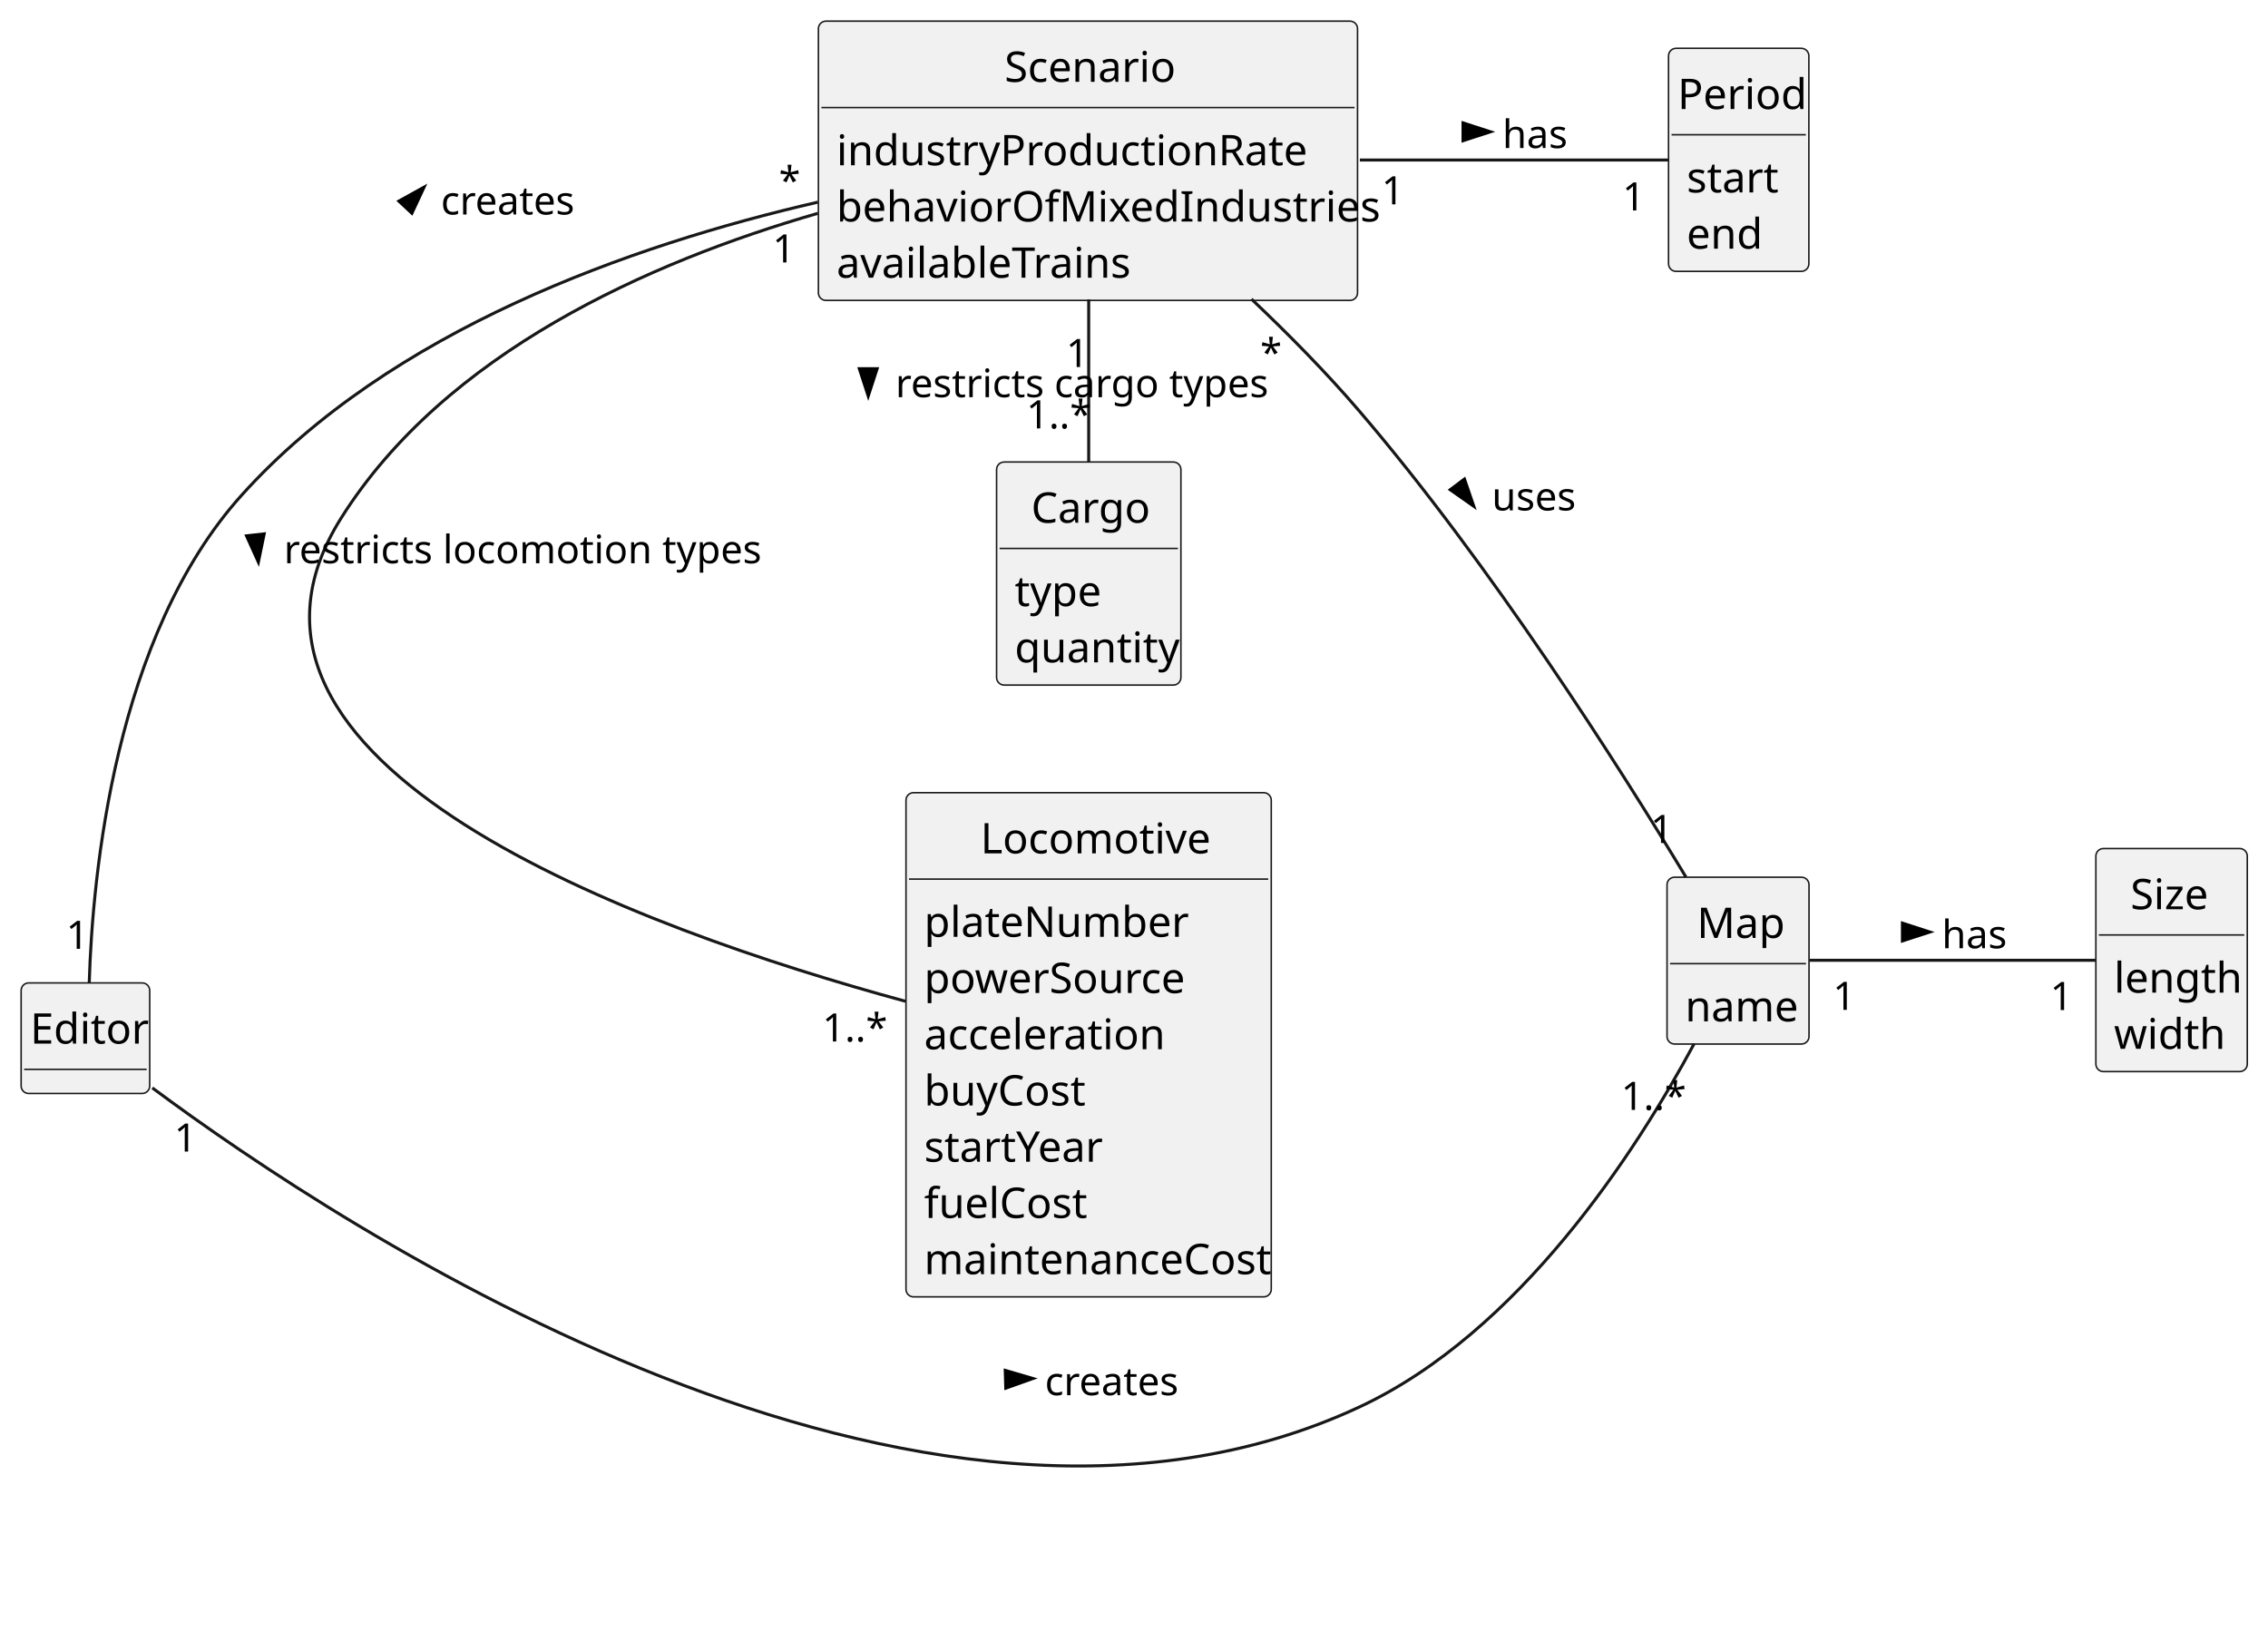
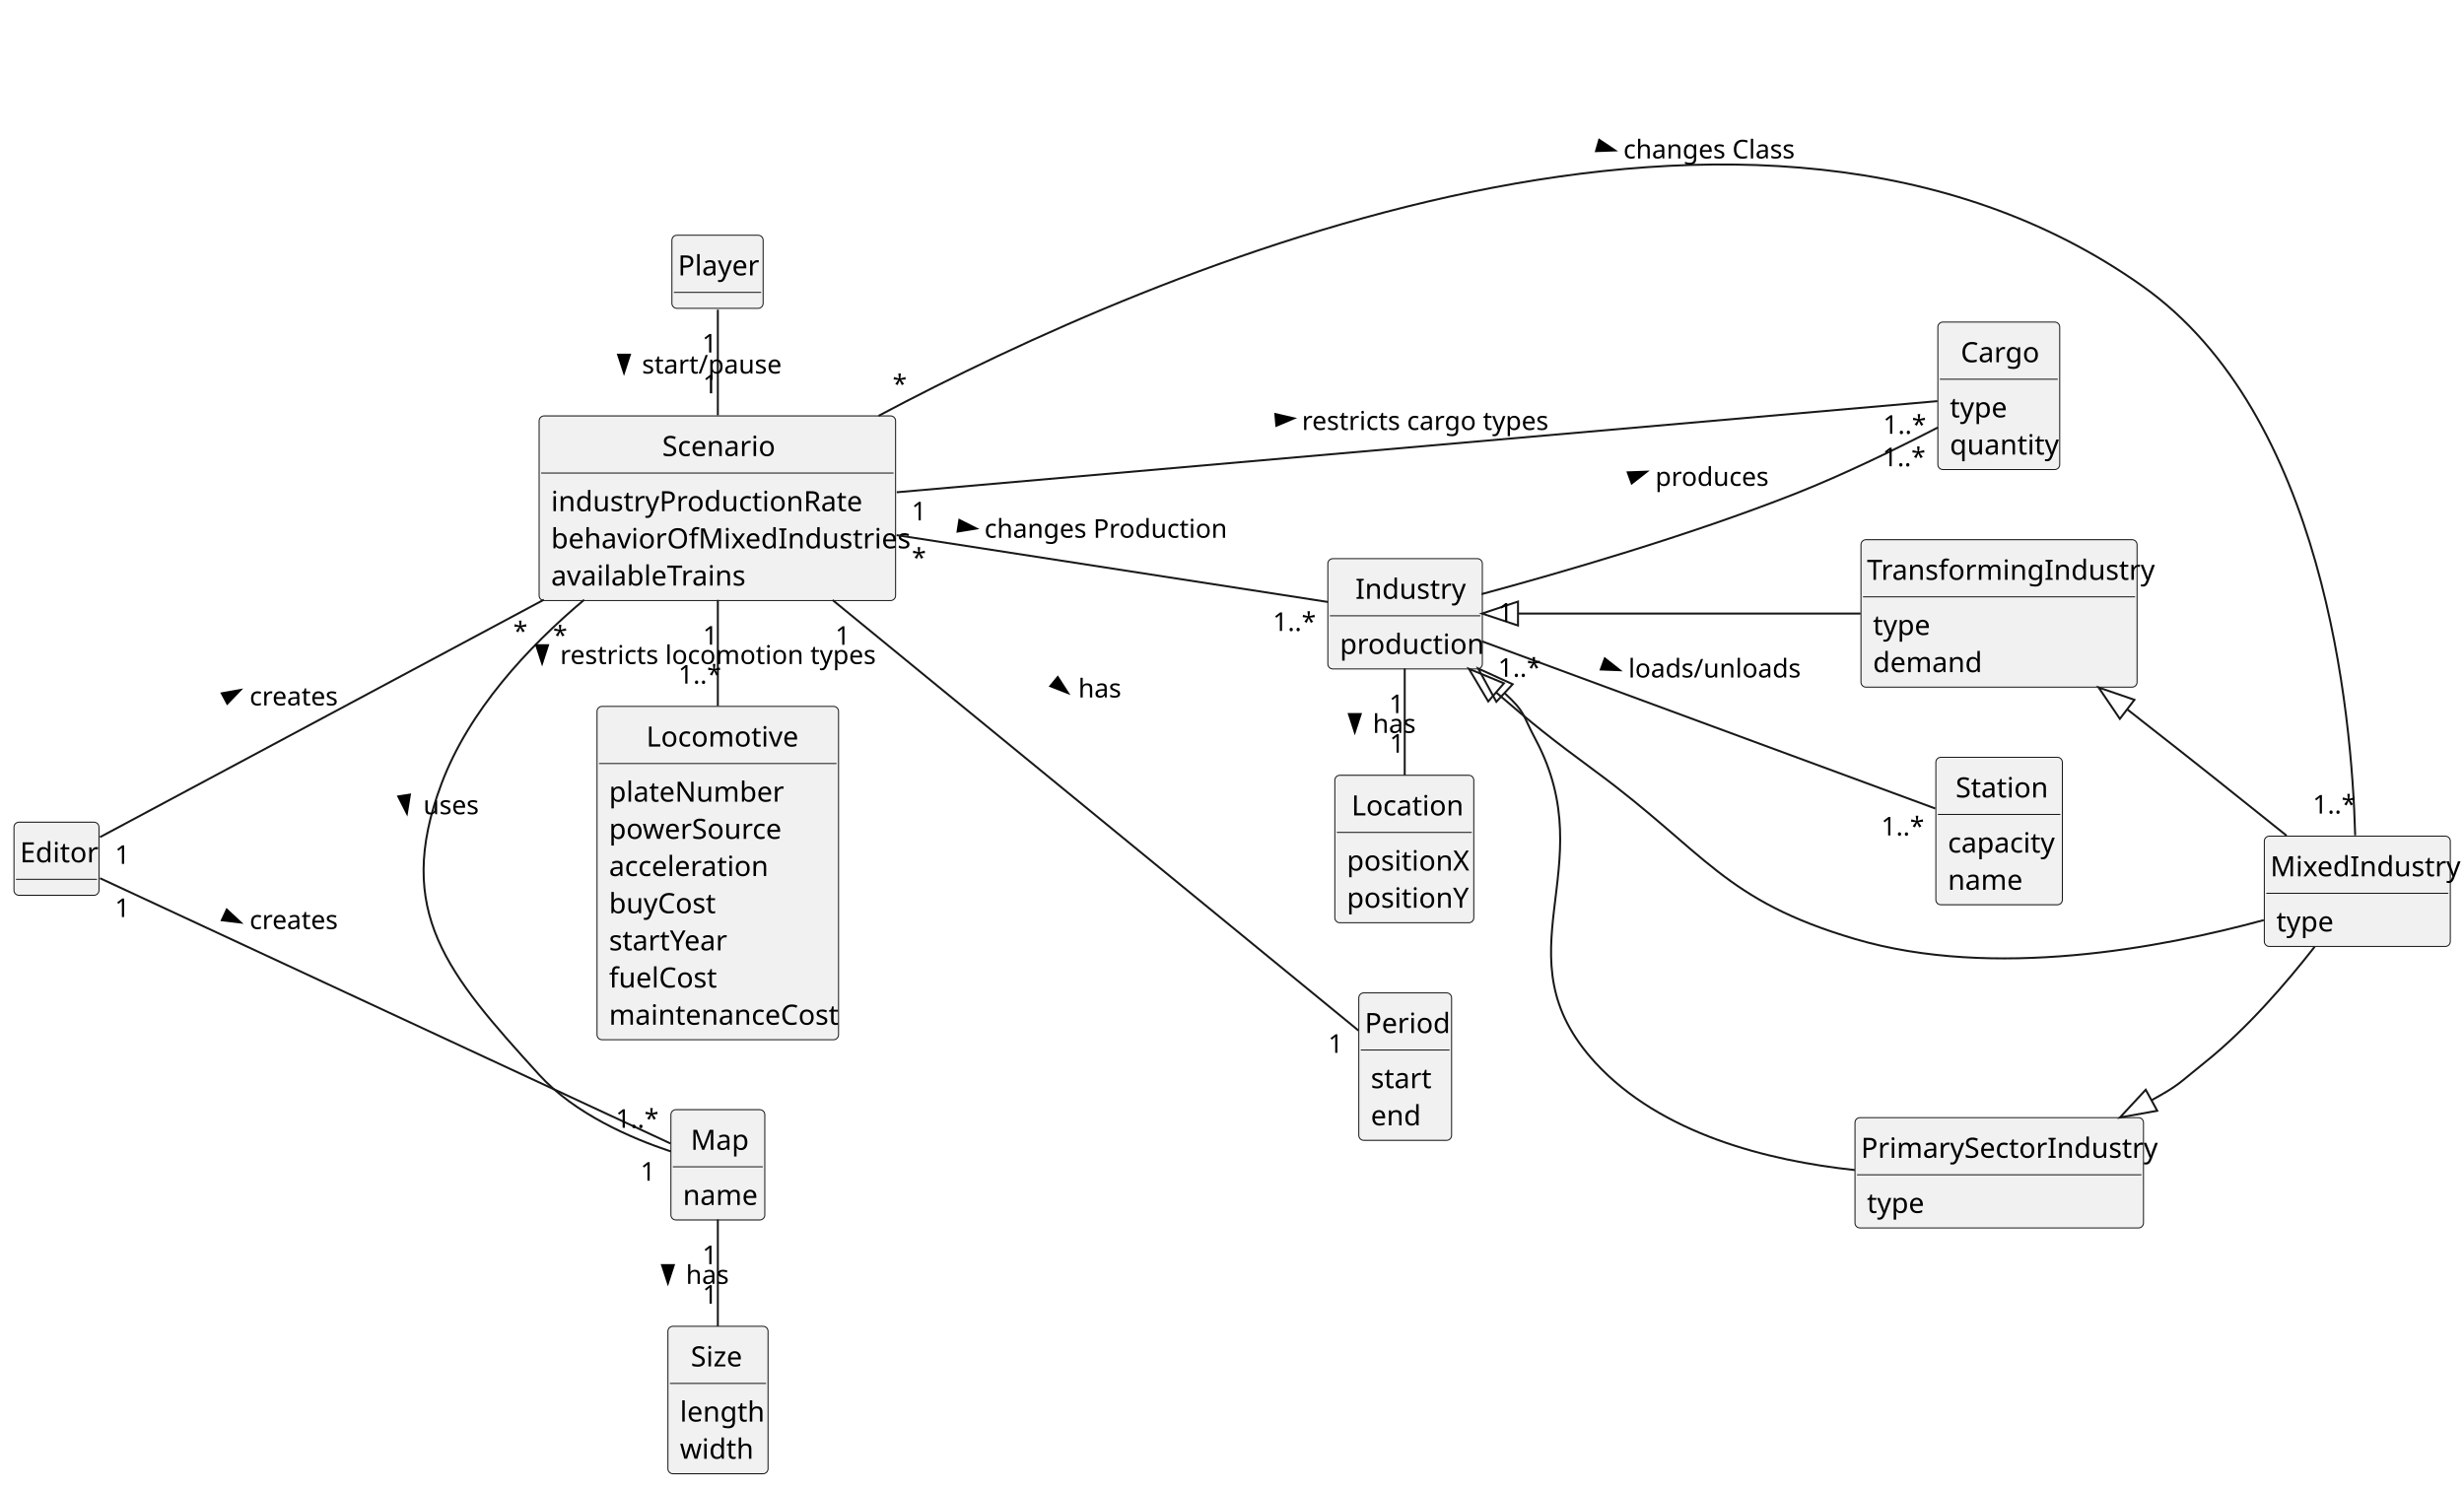
- <svg xmlns="http://www.w3.org/2000/svg" contentStyleType="text/css" height="540px" preserveAspectRatio="none" style="width:751px;height:540px;background:#FFFFFF;" version="1.1" viewBox="0 0 751 540" width="751px" zoomAndPan="magnify">
+ <svg xmlns="http://www.w3.org/2000/svg" contentStyleType="text/css" height="745px" preserveAspectRatio="none" style="width:1234px;height:745px;background:#FFFFFF;" version="1.1" viewBox="0 0 1234 745" width="1234px" zoomAndPan="magnify">
  <defs />
  <g>
    <g id="elem_Editor">
-       <rect codeLine="13" fill="#F1F1F1" height="36.621" id="Editor" rx="2.5" ry="2.5" style="stroke:#181818;stroke-width:0.5;" width="42.572" x="7" y="325.5" />
-       <text fill="#000000" font-family="sans-serif" font-size="14" lengthAdjust="spacing" textLength="36.572" x="10" y="345.607">Editor</text>
-       <line style="stroke:#181818;stroke-width:0.5;" x1="8" x2="48.572" y1="354.121" y2="354.121" />
+       <rect codeLine="11" fill="#F1F1F1" height="36.621" id="Editor" rx="2.5" ry="2.5" style="stroke:#181818;stroke-width:0.5;" width="42.572" x="7" y="411.83" />
+       <text fill="#000000" font-family="sans-serif" font-size="14" lengthAdjust="spacing" textLength="36.572" x="10" y="431.937">Editor</text>
+       <line style="stroke:#181818;stroke-width:0.5;" x1="8" x2="48.572" y1="440.451" y2="440.451" />
+     </g>
+     <g id="elem_Player">
+       <rect codeLine="14" fill="#F1F1F1" height="36.621" id="Player" rx="2.5" ry="2.5" style="stroke:#181818;stroke-width:0.5;" width="45.683" x="336.5" y="117.83" />
+       <text fill="#000000" font-family="sans-serif" font-size="14" lengthAdjust="spacing" textLength="39.683" x="339.5" y="137.937">Player</text>
+       <line style="stroke:#181818;stroke-width:0.5;" x1="337.5" x2="381.183" y1="146.451" y2="146.451" />
    </g>
    <g id="elem_Map">
-       <rect codeLine="16" fill="#F1F1F1" height="55.242" id="Map" rx="2.5" ry="2.5" style="stroke:#181818;stroke-width:0.5;" width="47.02" x="552" y="290.5" />
-       <text fill="#000000" font-family="sans-serif" font-size="14" lengthAdjust="spacing" textLength="27.234" x="561.893" y="310.607">Map</text>
-       <line style="stroke:#181818;stroke-width:0.5;" x1="553" x2="598.02" y1="319.121" y2="319.121" />
-       <text fill="#000000" font-family="sans-serif" font-size="14" lengthAdjust="spacing" textLength="35.02" x="558" y="338.228">name</text>
+       <rect codeLine="18" fill="#F1F1F1" height="55.242" id="Map" rx="2.5" ry="2.5" style="stroke:#181818;stroke-width:0.5;" width="47.02" x="336" y="555.83" />
+       <text fill="#000000" font-family="sans-serif" font-size="14" lengthAdjust="spacing" textLength="27.234" x="345.893" y="575.937">Map</text>
+       <line style="stroke:#181818;stroke-width:0.5;" x1="337" x2="382.021" y1="584.451" y2="584.451" />
+       <text fill="#000000" font-family="sans-serif" font-size="14" lengthAdjust="spacing" textLength="35.02" x="342" y="603.558">name</text>
    </g>
    <g id="elem_Size">
-       <rect codeLine="20" fill="#F1F1F1" height="73.863" id="Size" rx="2.5" ry="2.5" style="stroke:#181818;stroke-width:0.5;" width="50.145" x="694" y="281" />
-       <text fill="#000000" font-family="sans-serif" font-size="14" lengthAdjust="spacing" textLength="27.234" x="705.455" y="301.107">Size</text>
-       <line style="stroke:#181818;stroke-width:0.5;" x1="695" x2="743.144" y1="309.621" y2="309.621" />
-       <text fill="#000000" font-family="sans-serif" font-size="14" lengthAdjust="spacing" textLength="38.145" x="700" y="328.728">length</text>
-       <text fill="#000000" font-family="sans-serif" font-size="14" lengthAdjust="spacing" textLength="32.683" x="700" y="347.35">width</text>
+       <rect codeLine="21" fill="#F1F1F1" height="73.863" id="Size" rx="2.5" ry="2.5" style="stroke:#181818;stroke-width:0.5;" width="50.145" x="334.5" y="664.33" />
+       <text fill="#000000" font-family="sans-serif" font-size="14" lengthAdjust="spacing" textLength="27.234" x="345.955" y="684.437">Size</text>
+       <line style="stroke:#181818;stroke-width:0.5;" x1="335.5" x2="383.644" y1="692.951" y2="692.951" />
+       <text fill="#000000" font-family="sans-serif" font-size="14" lengthAdjust="spacing" textLength="38.145" x="340.5" y="712.058">length</text>
+       <text fill="#000000" font-family="sans-serif" font-size="14" lengthAdjust="spacing" textLength="32.683" x="340.5" y="730.68">width</text>
+     </g>
+     <g id="elem_Industry">
+       <rect codeLine="26" fill="#F1F1F1" height="55.242" id="Industry" rx="2.5" ry="2.5" style="stroke:#181818;stroke-width:0.5;" width="77.379" x="665" y="279.83" />
+       <text fill="#000000" font-family="sans-serif" font-size="14" lengthAdjust="spacing" textLength="49.8" x="678.79" y="299.937">Industry</text>
+       <line style="stroke:#181818;stroke-width:0.5;" x1="666" x2="741.379" y1="308.451" y2="308.451" />
+       <text fill="#000000" font-family="sans-serif" font-size="14" lengthAdjust="spacing" textLength="65.379" x="671" y="327.558">production</text>
+     </g>
+     <g id="elem_PrimarySectorIndustry">
+       <rect codeLine="29" fill="#F1F1F1" height="55.242" id="PrimarySectorIndustry" rx="2.5" ry="2.5" style="stroke:#181818;stroke-width:0.5;" width="144.482" x="929" y="559.83" />
+       <text fill="#000000" font-family="sans-serif" font-size="14" lengthAdjust="spacing" textLength="138.482" x="932" y="579.937">PrimarySectorIndustry</text>
+       <line style="stroke:#181818;stroke-width:0.5;" x1="930" x2="1072.482" y1="588.451" y2="588.451" />
+       <text fill="#000000" font-family="sans-serif" font-size="14" lengthAdjust="spacing" textLength="26.462" x="935" y="607.558">type</text>
+     </g>
+     <g id="elem_TransformingIndustry">
+       <rect codeLine="32" fill="#F1F1F1" height="73.863" id="TransformingIndustry" rx="2.5" ry="2.5" style="stroke:#181818;stroke-width:0.5;" width="138.269" x="932" y="270.33" />
+       <text fill="#000000" font-family="sans-serif" font-size="14" lengthAdjust="spacing" textLength="132.269" x="935" y="290.437">TransformingIndustry</text>
+       <line style="stroke:#181818;stroke-width:0.5;" x1="933" x2="1069.269" y1="298.951" y2="298.951" />
+       <text fill="#000000" font-family="sans-serif" font-size="14" lengthAdjust="spacing" textLength="26.462" x="938" y="318.058">type</text>
+       <text fill="#000000" font-family="sans-serif" font-size="14" lengthAdjust="spacing" textLength="50.593" x="938" y="336.68">demand</text>
+     </g>
+     <g id="elem_MixedIndustry">
+       <rect codeLine="36" fill="#F1F1F1" height="55.242" id="MixedIndustry" rx="2.5" ry="2.5" style="stroke:#181818;stroke-width:0.5;" width="93.144" x="1134" y="418.83" />
+       <text fill="#000000" font-family="sans-serif" font-size="14" lengthAdjust="spacing" textLength="87.144" x="1137" y="438.937">MixedIndustry</text>
+       <line style="stroke:#181818;stroke-width:0.5;" x1="1135" x2="1226.145" y1="447.451" y2="447.451" />
+       <text fill="#000000" font-family="sans-serif" font-size="14" lengthAdjust="spacing" textLength="26.462" x="1140" y="466.558">type</text>
    </g>
    <g id="elem_Scenario">
-       <rect codeLine="25" fill="#F1F1F1" height="92.484" id="Scenario" rx="2.5" ry="2.5" style="stroke:#181818;stroke-width:0.5;" width="178.523" x="271" y="7" />
-       <text fill="#000000" font-family="sans-serif" font-size="14" lengthAdjust="spacing" textLength="55.255" x="332.634" y="27.107">Scenario</text>
-       <line style="stroke:#181818;stroke-width:0.5;" x1="272" x2="448.523" y1="35.621" y2="35.621" />
-       <text fill="#000000" font-family="sans-serif" font-size="14" lengthAdjust="spacing" textLength="145.523" x="277" y="54.728">industryProductionRate</text>
-       <text fill="#000000" font-family="sans-serif" font-size="14" lengthAdjust="spacing" textLength="166.523" x="277" y="73.35">behaviorOfMixedIndustries</text>
-       <text fill="#000000" font-family="sans-serif" font-size="14" lengthAdjust="spacing" textLength="94.158" x="277" y="91.971">availableTrains</text>
+       <rect codeLine="41" fill="#F1F1F1" height="92.484" id="Scenario" rx="2.5" ry="2.5" style="stroke:#181818;stroke-width:0.5;" width="178.523" x="270" y="208.33" />
+       <text fill="#000000" font-family="sans-serif" font-size="14" lengthAdjust="spacing" textLength="55.255" x="331.634" y="228.437">Scenario</text>
+       <line style="stroke:#181818;stroke-width:0.5;" x1="271" x2="447.523" y1="236.951" y2="236.951" />
+       <text fill="#000000" font-family="sans-serif" font-size="14" lengthAdjust="spacing" textLength="145.523" x="276" y="256.058">industryProductionRate</text>
+       <text fill="#000000" font-family="sans-serif" font-size="14" lengthAdjust="spacing" textLength="166.523" x="276" y="274.68">behaviorOfMixedIndustries</text>
+       <text fill="#000000" font-family="sans-serif" font-size="14" lengthAdjust="spacing" textLength="94.158" x="276" y="293.301">availableTrains</text>
    </g>
    <g id="elem_Period">
-       <rect codeLine="31" fill="#F1F1F1" height="73.863" id="Period" rx="2.5" ry="2.5" style="stroke:#181818;stroke-width:0.5;" width="46.469" x="552.5" y="16" />
-       <text fill="#000000" font-family="sans-serif" font-size="14" lengthAdjust="spacing" textLength="40.469" x="555.5" y="36.107">Period</text>
-       <line style="stroke:#181818;stroke-width:0.5;" x1="553.5" x2="597.969" y1="44.621" y2="44.621" />
-       <text fill="#000000" font-family="sans-serif" font-size="14" lengthAdjust="spacing" textLength="27.227" x="558.5" y="63.728">start</text>
-       <text fill="#000000" font-family="sans-serif" font-size="14" lengthAdjust="spacing" textLength="23.358" x="558.5" y="82.35">end</text>
+       <rect codeLine="46" fill="#F1F1F1" height="73.863" id="Period" rx="2.5" ry="2.5" style="stroke:#181818;stroke-width:0.5;" width="46.469" x="680.5" y="497.33" />
+       <text fill="#000000" font-family="sans-serif" font-size="14" lengthAdjust="spacing" textLength="40.469" x="683.5" y="517.437">Period</text>
+       <line style="stroke:#181818;stroke-width:0.5;" x1="681.5" x2="725.969" y1="525.951" y2="525.951" />
+       <text fill="#000000" font-family="sans-serif" font-size="14" lengthAdjust="spacing" textLength="27.227" x="686.5" y="545.058">start</text>
+       <text fill="#000000" font-family="sans-serif" font-size="14" lengthAdjust="spacing" textLength="23.358" x="686.5" y="563.68">end</text>
+     </g>
+     <g id="elem_Location">
+       <rect codeLine="51" fill="#F1F1F1" height="73.863" id="Location" rx="2.5" ry="2.5" style="stroke:#181818;stroke-width:0.5;" width="69.593" x="668.5" y="388.33" />
+       <text fill="#000000" font-family="sans-serif" font-size="14" lengthAdjust="spacing" textLength="52.931" x="676.831" y="408.437">Location</text>
+       <line style="stroke:#181818;stroke-width:0.5;" x1="669.5" x2="737.093" y1="416.951" y2="416.951" />
+       <text fill="#000000" font-family="sans-serif" font-size="14" lengthAdjust="spacing" textLength="57.593" x="674.5" y="436.058">positionX</text>
+       <text fill="#000000" font-family="sans-serif" font-size="14" lengthAdjust="spacing" textLength="57.593" x="674.5" y="454.68">positionY</text>
+     </g>
+     <g id="elem_Station">
+       <rect codeLine="56" fill="#F1F1F1" height="73.863" id="Station" rx="2.5" ry="2.5" style="stroke:#181818;stroke-width:0.5;" width="63.358" x="969.5" y="379.33" />
+       <text fill="#000000" font-family="sans-serif" font-size="14" lengthAdjust="spacing" textLength="43.586" x="979.386" y="399.437">Station</text>
+       <line style="stroke:#181818;stroke-width:0.5;" x1="970.5" x2="1031.858" y1="407.951" y2="407.951" />
+       <text fill="#000000" font-family="sans-serif" font-size="14" lengthAdjust="spacing" textLength="51.358" x="975.5" y="427.058">capacity</text>
+       <text fill="#000000" font-family="sans-serif" font-size="14" lengthAdjust="spacing" textLength="35.02" x="975.5" y="445.68">name</text>
    </g>
    <g id="elem_Cargo">
-       <rect codeLine="36" fill="#F1F1F1" height="73.863" id="Cargo" rx="2.5" ry="2.5" style="stroke:#181818;stroke-width:0.5;" width="61.034" x="330" y="153" />
-       <text fill="#000000" font-family="sans-serif" font-size="14" lengthAdjust="spacing" textLength="38.131" x="341.452" y="173.107">Cargo</text>
-       <line style="stroke:#181818;stroke-width:0.5;" x1="331" x2="390.034" y1="181.621" y2="181.621" />
-       <text fill="#000000" font-family="sans-serif" font-size="14" lengthAdjust="spacing" textLength="26.462" x="336" y="200.728">type</text>
-       <text fill="#000000" font-family="sans-serif" font-size="14" lengthAdjust="spacing" textLength="49.034" x="336" y="219.35">quantity</text>
+       <rect codeLine="63" fill="#F1F1F1" height="73.863" id="Cargo" rx="2.5" ry="2.5" style="stroke:#181818;stroke-width:0.5;" width="61.034" x="970.5" y="161.33" />
+       <text fill="#000000" font-family="sans-serif" font-size="14" lengthAdjust="spacing" textLength="38.131" x="981.952" y="181.437">Cargo</text>
+       <line style="stroke:#181818;stroke-width:0.5;" x1="971.5" x2="1030.534" y1="189.951" y2="189.951" />
+       <text fill="#000000" font-family="sans-serif" font-size="14" lengthAdjust="spacing" textLength="26.462" x="976.5" y="209.059">type</text>
+       <text fill="#000000" font-family="sans-serif" font-size="14" lengthAdjust="spacing" textLength="49.034" x="976.5" y="227.68">quantity</text>
    </g>
    <g id="elem_Locomotive">
-       <rect codeLine="41" fill="#F1F1F1" height="166.969" id="Locomotive" rx="2.5" ry="2.5" style="stroke:#181818;stroke-width:0.5;" width="120.951" x="300" y="262.5" />
-       <text fill="#000000" font-family="sans-serif" font-size="14" lengthAdjust="spacing" textLength="71.593" x="324.679" y="282.607">Locomotive</text>
-       <line style="stroke:#181818;stroke-width:0.5;" x1="301" x2="419.951" y1="291.121" y2="291.121" />
-       <text fill="#000000" font-family="sans-serif" font-size="14" lengthAdjust="spacing" textLength="80.151" x="306" y="310.228">plateNumber</text>
-       <text fill="#000000" font-family="sans-serif" font-size="14" lengthAdjust="spacing" textLength="82.489" x="306" y="328.85">powerSource</text>
-       <text fill="#000000" font-family="sans-serif" font-size="14" lengthAdjust="spacing" textLength="75.489" x="306" y="347.471">acceleration</text>
-       <text fill="#000000" font-family="sans-serif" font-size="14" lengthAdjust="spacing" textLength="51.358" x="306" y="366.092">buyCost</text>
-       <text fill="#000000" font-family="sans-serif" font-size="14" lengthAdjust="spacing" textLength="56.8" x="306" y="384.713">startYear</text>
-       <text fill="#000000" font-family="sans-serif" font-size="14" lengthAdjust="spacing" textLength="51.358" x="306" y="403.334">fuelCost</text>
-       <text fill="#000000" font-family="sans-serif" font-size="14" lengthAdjust="spacing" textLength="108.951" x="306" y="421.955">maintenanceCost</text>
+       <rect codeLine="69" fill="#F1F1F1" height="166.969" id="Locomotive" rx="2.5" ry="2.5" style="stroke:#181818;stroke-width:0.5;" width="120.951" x="299" y="353.83" />
+       <text fill="#000000" font-family="sans-serif" font-size="14" lengthAdjust="spacing" textLength="71.593" x="323.679" y="373.937">Locomotive</text>
+       <line style="stroke:#181818;stroke-width:0.5;" x1="300" x2="418.951" y1="382.451" y2="382.451" />
+       <text fill="#000000" font-family="sans-serif" font-size="14" lengthAdjust="spacing" textLength="80.151" x="305" y="401.558">plateNumber</text>
+       <text fill="#000000" font-family="sans-serif" font-size="14" lengthAdjust="spacing" textLength="82.489" x="305" y="420.18">powerSource</text>
+       <text fill="#000000" font-family="sans-serif" font-size="14" lengthAdjust="spacing" textLength="75.489" x="305" y="438.801">acceleration</text>
+       <text fill="#000000" font-family="sans-serif" font-size="14" lengthAdjust="spacing" textLength="51.358" x="305" y="457.422">buyCost</text>
+       <text fill="#000000" font-family="sans-serif" font-size="14" lengthAdjust="spacing" textLength="56.8" x="305" y="476.043">startYear</text>
+       <text fill="#000000" font-family="sans-serif" font-size="14" lengthAdjust="spacing" textLength="51.358" x="305" y="494.664">fuelCost</text>
+       <text fill="#000000" font-family="sans-serif" font-size="14" lengthAdjust="spacing" textLength="108.951" x="305" y="513.285">maintenanceCost</text>
    </g>
    <g id="link_Editor_Map">
-       <path codeLine="51" d="M50.43,360.26 C113.22,406.92 304.6,533.69 450,466 C503.27,441.2 541.89,381.14 560.99,345.62 " fill="none" id="Editor-Map" style="stroke:#181818;stroke-width:1.0;" />
-       <polygon fill="#000000" points="341.998,456.502,332.872,453.824,333.041,459.699,341.998,456.502" style="stroke:#000000;stroke-width:1.0;" />
-       <text fill="#000000" font-family="sans-serif" font-size="13" lengthAdjust="spacing" textLength="42.631" x="346" y="462.028">creates</text>
-       <text fill="#000000" font-family="sans-serif" font-size="13" lengthAdjust="spacing" textLength="7.23" x="57.675" y="381.346">1</text>
-       <text fill="#000000" font-family="sans-serif" font-size="13" lengthAdjust="spacing" textLength="19.513" x="536.792" y="367.555">1..*</text>
+       <path codeLine="80" d="M50.08,439.9 C108.46,467.05 274.83,544.42 335.77,572.76 " fill="none" id="Editor-Map" style="stroke:#181818;stroke-width:1.0;" />
+       <polygon fill="#000000" points="120.534,462.084,113.571,455.605,111.093,460.935,120.534,462.084" style="stroke:#000000;stroke-width:1.0;" />
+       <text fill="#000000" font-family="sans-serif" font-size="13" lengthAdjust="spacing" textLength="42.631" x="125" y="465.358">creates</text>
+       <text fill="#000000" font-family="sans-serif" font-size="13" lengthAdjust="spacing" textLength="7.23" x="57.544" y="459.335">1</text>
+       <text fill="#000000" font-family="sans-serif" font-size="13" lengthAdjust="spacing" textLength="19.513" x="308.318" y="564.908">1..*</text>
    </g>
    <g id="link_Editor_Scenario">
-       <path codeLine="52" d="M29.55,325.39 C30.63,289.62 37.97,210.66 80,164 C129.27,109.29 209.05,81.18 270.79,66.95 " fill="none" id="Editor-Scenario" style="stroke:#181818;stroke-width:1.0;" />
-       <polygon fill="#000000" points="140.412,61.99,132.091,66.597,136.388,70.608,140.412,61.99" style="stroke:#000000;stroke-width:1.0;" />
-       <text fill="#000000" font-family="sans-serif" font-size="13" lengthAdjust="spacing" textLength="42.631" x="146" y="71.028">creates</text>
-       <text fill="#000000" font-family="sans-serif" font-size="13" lengthAdjust="spacing" textLength="7.23" x="21.9" y="314.219">1</text>
-       <text fill="#000000" font-family="sans-serif" font-size="13" lengthAdjust="spacing" textLength="5.059" x="257.889" y="64.438">*</text>
+       <path codeLine="81" d="M50.08,419.32 C93.62,396.03 197.22,340.61 272.36,300.41 " fill="none" id="Editor-Scenario" style="stroke:#181818;stroke-width:1.0;" />
+       <polygon fill="#000000" points="120.409,345.617,111.047,347.292,113.82,352.475,120.409,345.617" style="stroke:#000000;stroke-width:1.0;" />
+       <text fill="#000000" font-family="sans-serif" font-size="13" lengthAdjust="spacing" textLength="42.631" x="125" y="353.358">creates</text>
+       <text fill="#000000" font-family="sans-serif" font-size="13" lengthAdjust="spacing" textLength="7.23" x="57.544" y="432.709">1</text>
+       <text fill="#000000" font-family="sans-serif" font-size="13" lengthAdjust="spacing" textLength="5.059" x="257.026" y="320.738">*</text>
+     </g>
+     <g id="link_Player_Scenario">
+       <path codeLine="84" d="M359.5,155.11 C359.5,169.36 359.5,189.57 359.5,208.03 " fill="none" id="Player-Scenario" style="stroke:#181818;stroke-width:1.0;" />
+       <polygon fill="#000000" points="312.5,186.726,315.439,177.68,309.561,177.68,312.5,186.726" style="stroke:#000000;stroke-width:1.0;" />
+       <text fill="#000000" font-family="sans-serif" font-size="13" lengthAdjust="spacing" textLength="64.314" x="321.5" y="187.108">start/pause</text>
+       <text fill="#000000" font-family="sans-serif" font-size="13" lengthAdjust="spacing" textLength="7.23" x="351.633" y="176.56">1</text>
+       <text fill="#000000" font-family="sans-serif" font-size="13" lengthAdjust="spacing" textLength="7.23" x="352.038" y="196.995">1</text>
    </g>
    <g id="link_Map_Size">
-       <path codeLine="53" d="M599.23,318 C625.17,318 667.41,318 693.9,318 " fill="none" id="Map-Size" style="stroke:#181818;stroke-width:1.0;" />
-       <polygon fill="#000000" points="639,308.646,629.955,305.707,629.955,311.584,639,308.646" style="stroke:#000000;stroke-width:1.0;" />
-       <text fill="#000000" font-family="sans-serif" font-size="13" lengthAdjust="spacing" textLength="20.96" x="643" y="314.028">has</text>
-       <text fill="#000000" font-family="sans-serif" font-size="13" lengthAdjust="spacing" textLength="7.23" x="606.918" y="334.426">1</text>
-       <text fill="#000000" font-family="sans-serif" font-size="13" lengthAdjust="spacing" textLength="7.23" x="678.868" y="334.479">1</text>
+       <path codeLine="86" d="M359.5,610.85 C359.5,626.77 359.5,647.02 359.5,664.32 " fill="none" id="Map-Size" style="stroke:#181818;stroke-width:1.0;" />
+       <polygon fill="#000000" points="334.5,642.726,337.439,633.68,331.561,633.68,334.5,642.726" style="stroke:#000000;stroke-width:1.0;" />
+       <text fill="#000000" font-family="sans-serif" font-size="13" lengthAdjust="spacing" textLength="20.96" x="343.5" y="643.108">has</text>
+       <text fill="#000000" font-family="sans-serif" font-size="13" lengthAdjust="spacing" textLength="7.23" x="351.715" y="633.214">1</text>
+       <text fill="#000000" font-family="sans-serif" font-size="13" lengthAdjust="spacing" textLength="7.23" x="351.863" y="652.997">1</text>
+     </g>
+     <g id="link_Industry_PrimarySectorIndustry">
+       <path codeLine="88" d="M753.478,347.122 C764.268,357.162 761.93,357.07 769,370.33 C803.47,434.93 749.44,478.42 799,532.33 C831.81,568.02 885.34,581.42 928.92,586.08 " fill="none" id="Industry-backto-PrimarySectorIndustry" style="stroke:#181818;stroke-width:1.0;" />
+       <polygon fill="none" points="740.3,334.86,749.39,351.514,757.565,342.729,740.3,334.86" style="stroke:#181818;stroke-width:1.0;" />
+     </g>
+     <g id="link_Industry_TransformingIndustry">
+       <path codeLine="89" d="M760.23,307.33 C807.91,307.33 872.88,307.33 931.8,307.33 " fill="none" id="Industry-backto-TransformingIndustry" style="stroke:#181818;stroke-width:1.0;" />
+       <polygon fill="none" points="742.23,307.33,760.23,313.33,760.23,301.33,742.23,307.33" style="stroke:#181818;stroke-width:1.0;" />
+     </g>
+     <g id="link_Industry_MixedIndustry">
+       <path codeLine="90" d="M749.261,346.799 C767.321,362.429 777.14,370.22 799,386.33 C854.38,427.13 863.02,450.87 929,470.33 C998.35,490.79 1082.73,474.76 1133.72,460.88 " fill="none" id="Industry-backto-MixedIndustry" style="stroke:#181818;stroke-width:1.0;" />
+       <polygon fill="none" points="735.65,335.02,745.334,351.336,753.187,342.262,735.65,335.02" style="stroke:#181818;stroke-width:1.0;" />
+     </g>
+     <g id="link_PrimarySectorIndustry_MixedIndustry">
+       <path codeLine="91" d="M1077.487,551.111 C1091.967,543.201 1091.17,542.54 1104,532.33 C1125.14,515.5 1145.13,492.28 1159.22,474.21 " fill="none" id="PrimarySectorIndustry-backto-MixedIndustry" style="stroke:#181818;stroke-width:1.0;" />
+       <polygon fill="none" points="1061.69,559.74,1080.363,556.376,1074.61,545.845,1061.69,559.74" style="stroke:#181818;stroke-width:1.0;" />
+     </g>
+     <g id="link_TransformingIndustry_MixedIndustry">
+       <path codeLine="92" d="M1065.297,355.296 C1072.697,360.955 1065.91,355.81 1073,361.33 C1097.26,380.23 1124.34,401.86 1145.13,418.56 " fill="none" id="TransformingIndustry-backto-MixedIndustry" style="stroke:#181818;stroke-width:1.0;" />
+       <polygon fill="none" points="1051,344.36,1061.652,360.061,1068.943,350.53,1051,344.36" style="stroke:#181818;stroke-width:1.0;" />
+     </g>
+     <g id="link_Industry_Location">
+       <path codeLine="94" d="M703.5,334.85 C703.5,350.77 703.5,371.02 703.5,388.32 " fill="none" id="Industry-Location" style="stroke:#181818;stroke-width:1.0;" />
+       <polygon fill="#000000" points="678.5,366.726,681.439,357.68,675.561,357.68,678.5,366.726" style="stroke:#000000;stroke-width:1.0;" />
+       <text fill="#000000" font-family="sans-serif" font-size="13" lengthAdjust="spacing" textLength="20.96" x="687.5" y="367.108">has</text>
+       <text fill="#000000" font-family="sans-serif" font-size="13" lengthAdjust="spacing" textLength="7.23" x="695.673" y="357.214">1</text>
+       <text fill="#000000" font-family="sans-serif" font-size="13" lengthAdjust="spacing" textLength="7.23" x="695.913" y="376.997">1</text>
+     </g>
+     <g id="link_Industry_Station">
+       <path codeLine="95" d="M742.23,321.25 C801.35,343.05 914.7,384.87 969.22,404.98 " fill="none" id="Industry-Station" style="stroke:#181818;stroke-width:1.0;" />
+       <polygon fill="#000000" points="811.191,335.706,803.722,329.818,801.688,335.333,811.191,335.706" style="stroke:#000000;stroke-width:1.0;" />
+       <text fill="#000000" font-family="sans-serif" font-size="13" lengthAdjust="spacing" textLength="80.228" x="815.5" y="339.358">loads/unloads</text>
+       <text fill="#000000" font-family="sans-serif" font-size="13" lengthAdjust="spacing" textLength="19.513" x="750.229" y="338.996">1..*</text>
+       <text fill="#000000" font-family="sans-serif" font-size="13" lengthAdjust="spacing" textLength="19.513" x="942.108" y="418.489">1..*</text>
+     </g>
+     <g id="link_Industry_Cargo">
+       <path codeLine="96" d="M742,297.59 C781.61,286.89 845.58,268.39 899,247.33 C923.66,237.61 950.62,224.39 970.48,214.13 " fill="none" id="Industry-Cargo" style="stroke:#181818;stroke-width:1.0;" />
+       <polygon fill="#000000" points="824.697,236.26,815.192,236.603,817.209,242.124,824.697,236.26" style="stroke:#000000;stroke-width:1.0;" />
+       <text fill="#000000" font-family="sans-serif" font-size="13" lengthAdjust="spacing" textLength="53.479" x="829" y="243.358">produces</text>
+       <text fill="#000000" font-family="sans-serif" font-size="13" lengthAdjust="spacing" textLength="7.23" x="750.254" y="311.379">1</text>
+       <text fill="#000000" font-family="sans-serif" font-size="13" lengthAdjust="spacing" textLength="19.513" x="942.778" y="233.521">1..*</text>
    </g>
    <g id="link_Scenario_Period">
-       <path codeLine="54" d="M450.29,53 C487.73,53 528.18,53 552.41,53 " fill="none" id="Scenario-Period" style="stroke:#181818;stroke-width:1.0;" />
-       <polygon fill="#000000" points="493.5,43.645,484.455,40.707,484.455,46.584,493.5,43.645" style="stroke:#000000;stroke-width:1.0;" />
-       <text fill="#000000" font-family="sans-serif" font-size="13" lengthAdjust="spacing" textLength="20.96" x="497.5" y="49.028">has</text>
-       <text fill="#000000" font-family="sans-serif" font-size="13" lengthAdjust="spacing" textLength="7.23" x="457.46" y="67.672">1</text>
-       <text fill="#000000" font-family="sans-serif" font-size="13" lengthAdjust="spacing" textLength="7.23" x="537.23" y="69.697">1</text>
+       <path codeLine="98" d="M416.97,300.57 C493.81,363.47 627.74,473.13 680.37,516.21 " fill="none" id="Scenario-Period" style="stroke:#181818;stroke-width:1.0;" />
+       <polygon fill="#000000" points="534.869,347.143,529.732,339.139,526.008,343.687,534.869,347.143" style="stroke:#000000;stroke-width:1.0;" />
+       <text fill="#000000" font-family="sans-serif" font-size="13" lengthAdjust="spacing" textLength="20.96" x="540" y="349.358">has</text>
+       <text fill="#000000" font-family="sans-serif" font-size="13" lengthAdjust="spacing" textLength="7.23" x="418.288" y="322.966">1</text>
+       <text fill="#000000" font-family="sans-serif" font-size="13" lengthAdjust="spacing" textLength="7.23" x="665.178" y="527.358">1</text>
+     </g>
+     <g id="link_Scenario_MixedIndustry">
+       <path codeLine="99" d="M440.01,208.28 C581.23,133.24 879.17,6 1073,143.33 C1163.99,207.8 1177.81,356.47 1179.5,418.43 " fill="none" id="Scenario-MixedIndustry" style="stroke:#181818;stroke-width:1.0;" />
+       <polygon fill="#000000" points="808.81,75.342,800.912,70.043,799.306,75.697,808.81,75.342" style="stroke:#000000;stroke-width:1.0;" />
+       <text fill="#000000" font-family="sans-serif" font-size="13" lengthAdjust="spacing" textLength="85.268" x="813" y="79.358">changes Class</text>
+       <text fill="#000000" font-family="sans-serif" font-size="13" lengthAdjust="spacing" textLength="5.059" x="446.996" y="196.94">*</text>
+       <text fill="#000000" font-family="sans-serif" font-size="13" lengthAdjust="spacing" textLength="19.513" x="1158.243" y="407.501">1..*</text>
+     </g>
+     <g id="link_Scenario_Industry">
+       <path codeLine="100" d="M449.02,268.05 C519.08,278.91 613.44,293.53 665,301.52 " fill="none" id="Scenario-Industry" style="stroke:#181818;stroke-width:1.0;" />
+       <polygon fill="#000000" points="488.941,264.741,480.453,260.452,479.553,266.26,488.941,264.741" style="stroke:#000000;stroke-width:1.0;" />
+       <text fill="#000000" font-family="sans-serif" font-size="13" lengthAdjust="spacing" textLength="114.912" x="493" y="269.358">changes Production</text>
+       <text fill="#000000" font-family="sans-serif" font-size="13" lengthAdjust="spacing" textLength="5.059" x="456.663" y="283.91">*</text>
+       <text fill="#000000" font-family="sans-serif" font-size="13" lengthAdjust="spacing" textLength="19.513" x="637.462" y="316.032">1..*</text>
+     </g>
+     <g id="link_Scenario_Map">
+       <path codeLine="101" d="M292.55,300.44 C264.27,324.25 234.73,356.03 221,392.83 C197.14,456.76 224.13,487.81 270,538.33 C287.77,557.9 315.99,570.1 335.99,576.77 " fill="none" id="Scenario-Map" style="stroke:#181818;stroke-width:1.0;" />
+       <polygon fill="#000000" points="203.776,407.415,205.275,398.023,199.469,398.936,203.776,407.415" style="stroke:#000000;stroke-width:1.0;" />
+       <text fill="#000000" font-family="sans-serif" font-size="13" lengthAdjust="spacing" textLength="27.46" x="212" y="407.858">uses</text>
+       <text fill="#000000" font-family="sans-serif" font-size="13" lengthAdjust="spacing" textLength="5.059" x="276.957" y="322.816">*</text>
+       <text fill="#000000" font-family="sans-serif" font-size="13" lengthAdjust="spacing" textLength="7.23" x="320.75" y="591.4">1</text>
    </g>
    <g id="link_Scenario_Locomotive">
-       <path codeLine="55" d="M270.79,70.65 C214.98,86.77 147.47,116.78 113,171.5 C61.58,253.13 211.04,307.39 299.82,331.58 " fill="none" id="Scenario-Locomotive" style="stroke:#181818;stroke-width:1.0;" />
-       <polygon fill="#000000" points="85.553,186.115,87.474,176.8,81.632,177.45,85.553,186.115" style="stroke:#000000;stroke-width:1.0;" />
-       <text fill="#000000" font-family="sans-serif" font-size="13" lengthAdjust="spacing" textLength="146.663" x="94" y="186.528">restricts locomotion types</text>
-       <text fill="#000000" font-family="sans-serif" font-size="13" lengthAdjust="spacing" textLength="7.23" x="255.81" y="86.917">1</text>
-       <text fill="#000000" font-family="sans-serif" font-size="13" lengthAdjust="spacing" textLength="19.513" x="272.301" y="344.906">1..*</text>
+       <path codeLine="102" d="M359.5,300.51 C359.5,316.66 359.5,335.34 359.5,353.6 " fill="none" id="Scenario-Locomotive" style="stroke:#181818;stroke-width:1.0;" />
+       <polygon fill="#000000" points="271.5,332.226,274.439,323.18,268.561,323.18,271.5,332.226" style="stroke:#000000;stroke-width:1.0;" />
+       <text fill="#000000" font-family="sans-serif" font-size="13" lengthAdjust="spacing" textLength="146.663" x="280.5" y="332.608">restricts locomotion types</text>
+       <text fill="#000000" font-family="sans-serif" font-size="13" lengthAdjust="spacing" textLength="7.23" x="352.018" y="322.896">1</text>
+       <text fill="#000000" font-family="sans-serif" font-size="13" lengthAdjust="spacing" textLength="19.513" x="339.679" y="342.428">1..*</text>
    </g>
    <g id="link_Scenario_Cargo">
-       <path codeLine="56" d="M360.5,99.16 C360.5,116.67 360.5,136.36 360.5,152.92 " fill="none" id="Scenario-Cargo" style="stroke:#181818;stroke-width:1.0;" />
-       <polygon fill="#000000" points="287.5,131.145,290.439,122.1,284.561,122.1,287.5,131.145" style="stroke:#000000;stroke-width:1.0;" />
-       <text fill="#000000" font-family="sans-serif" font-size="13" lengthAdjust="spacing" textLength="116.314" x="296.5" y="131.528">restricts cargo types</text>
-       <text fill="#000000" font-family="sans-serif" font-size="13" lengthAdjust="spacing" textLength="7.23" x="353.018" y="121.543">1</text>
-       <text fill="#000000" font-family="sans-serif" font-size="13" lengthAdjust="spacing" textLength="19.513" x="339.85" y="141.868">1..*</text>
-     </g>
-     <g id="link_Scenario_Map">
-       <path codeLine="57" d="M414.39,99.04 C426.6,110.62 439.17,123.36 450,136 C493.73,187 536.01,253.61 558.28,290.46 " fill="none" id="Scenario-Map" style="stroke:#181818;stroke-width:1.0;" />
-       <polygon fill="#000000" points="488.004,167.642,484.919,158.646,480.22,162.178,488.004,167.642" style="stroke:#000000;stroke-width:1.0;" />
-       <text fill="#000000" font-family="sans-serif" font-size="13" lengthAdjust="spacing" textLength="27.46" x="494" y="169.028">uses</text>
-       <text fill="#000000" font-family="sans-serif" font-size="13" lengthAdjust="spacing" textLength="5.059" x="417.3" y="121.405">*</text>
-       <text fill="#000000" font-family="sans-serif" font-size="13" lengthAdjust="spacing" textLength="7.23" x="546.513" y="279.16">1</text>
+       <path codeLine="103" d="M449.08,246.57 C594.82,233.81 878.21,208.99 970.31,200.93 " fill="none" id="Scenario-Cargo" style="stroke:#181818;stroke-width:1.0;" />
+       <polygon fill="#000000" points="647.981,209.539,638.714,207.401,639.227,213.256,647.981,209.539" style="stroke:#000000;stroke-width:1.0;" />
+       <text fill="#000000" font-family="sans-serif" font-size="13" lengthAdjust="spacing" textLength="116.314" x="652" y="215.358">restricts cargo types</text>
+       <text fill="#000000" font-family="sans-serif" font-size="13" lengthAdjust="spacing" textLength="7.23" x="456.526" y="260.65">1</text>
+       <text fill="#000000" font-family="sans-serif" font-size="13" lengthAdjust="spacing" textLength="19.513" x="943.07" y="217.292">1..*</text>
    </g>
  </g>
</svg>
